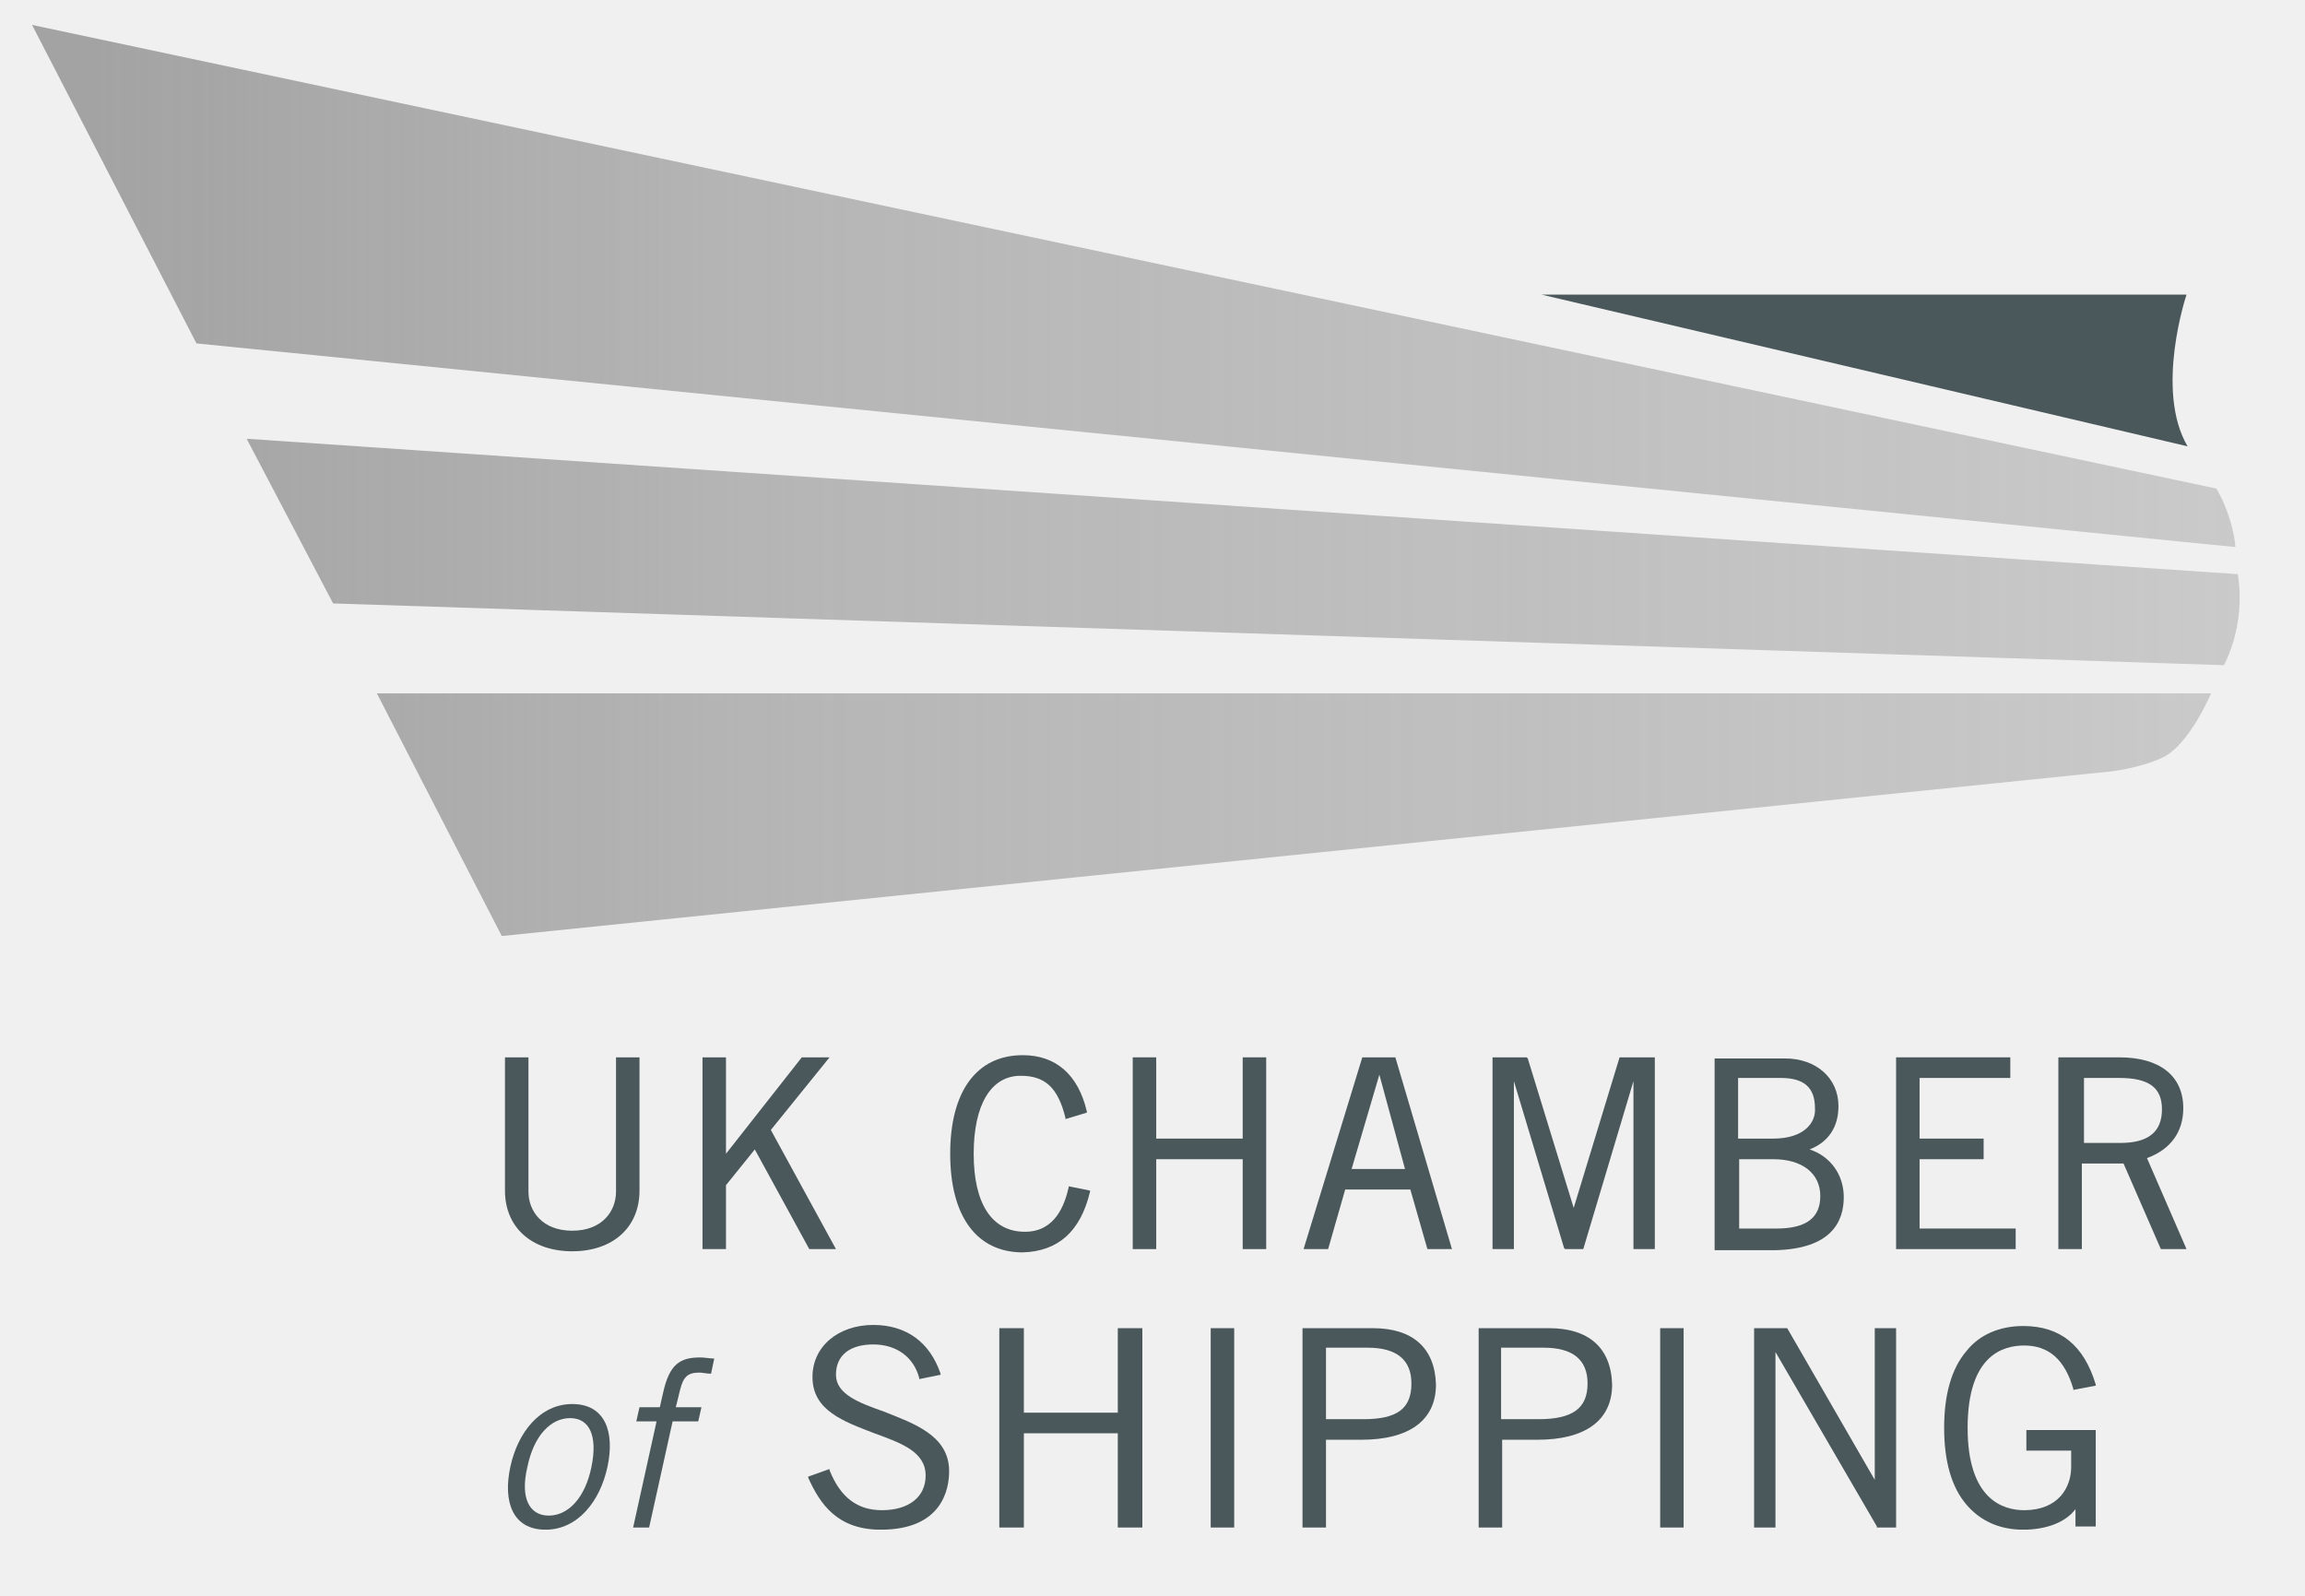
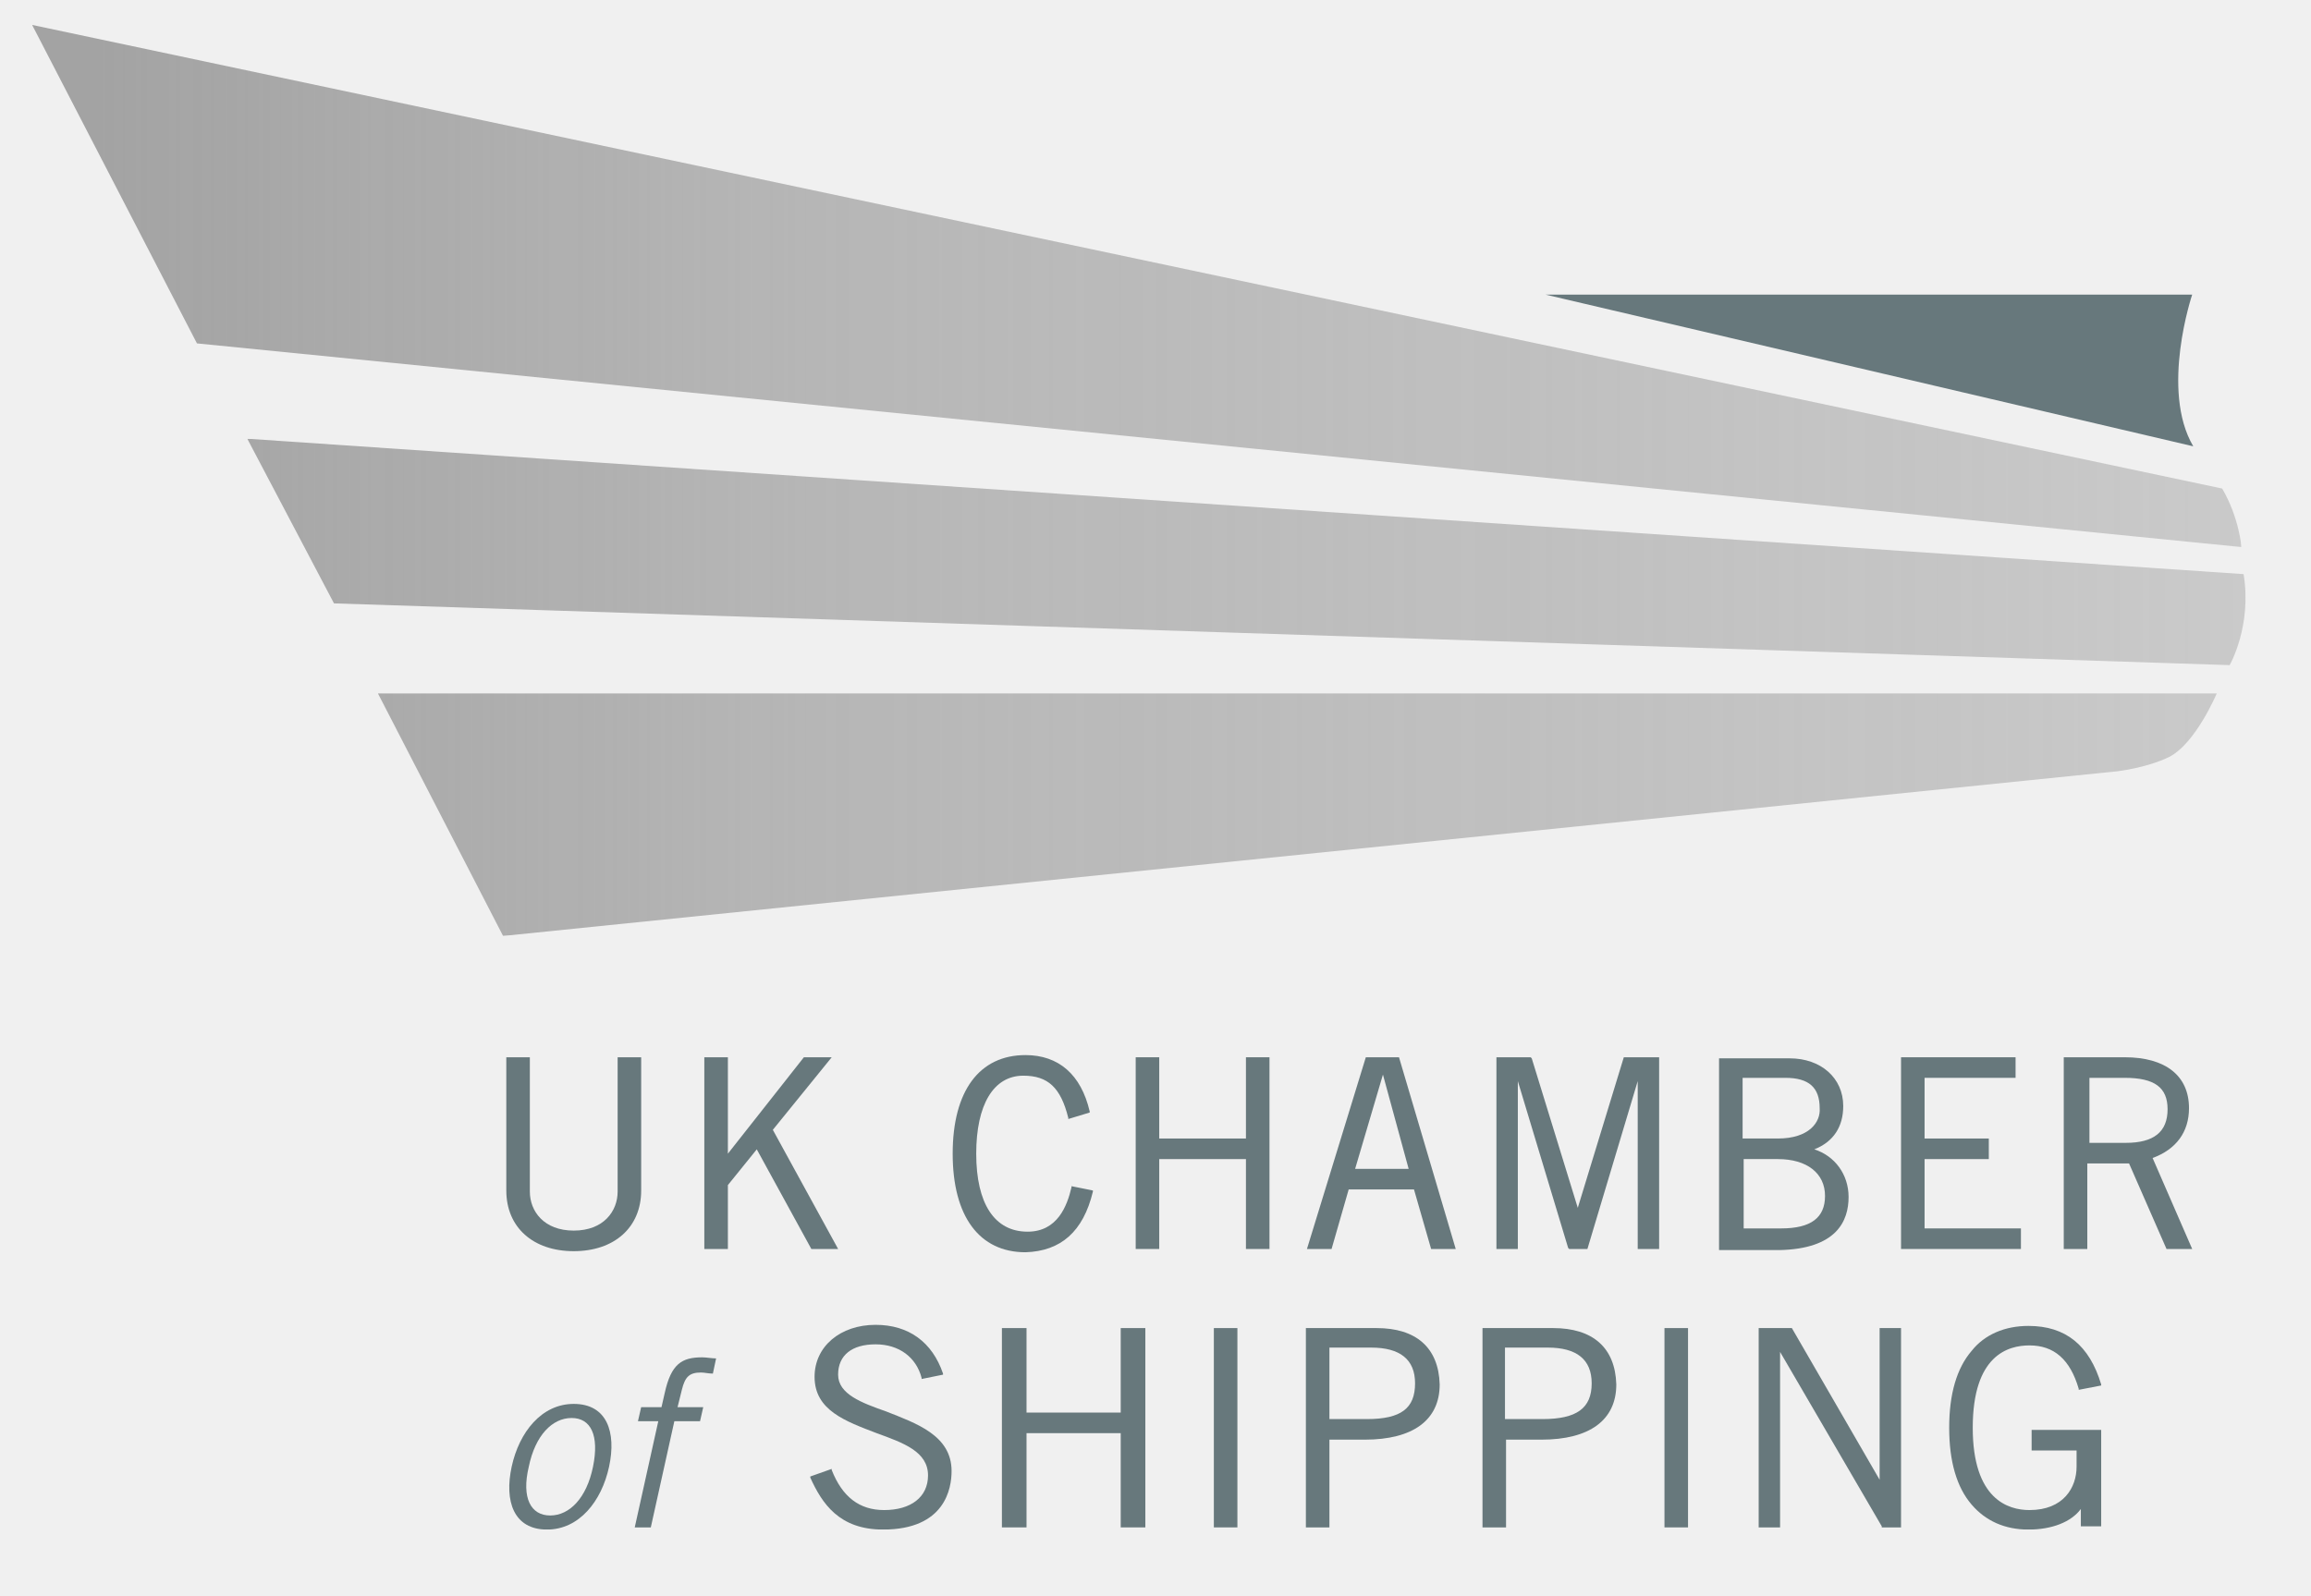
- <svg xmlns="http://www.w3.org/2000/svg" width="52" height="36" viewBox="0 0 52 36" fill="none">
-   <mask id="mask0_334_769" style="mask-type:luminance" maskUnits="userSpaceOnUse" x="0" y="0" width="51" height="13">
-     <path d="M0.723 0.562L4.432 7.747L50.434 12.342C50.434 12.342 50.386 11.682 50.001 11.022L0.723 0.562Z" fill="white" />
+ <svg xmlns="http://www.w3.org/2000/svg" width="139" height="96" viewBox="0 0 139 96" fill="none">
+   <mask id="mask0_605_25749" style="mask-type:luminance" maskUnits="userSpaceOnUse" x="1" y="1" width="134" height="32">
+     <path d="M1.932 1.499L11.846 20.66L134.815 32.913C134.815 32.913 134.687 31.153 133.657 29.393L1.932 1.499Z" fill="white" />
  </mask>
-   <g mask="url(#mask0_334_769)">
-     <path d="M50.434 0.562H0.723V12.342H50.434V0.562Z" fill="url(#paint0_linear_334_769)" />
+   <g mask="url(#mask0_605_25749)">
+     <path d="M134.815 1.499H1.932V32.913H134.815V1.499Z" fill="url(#paint0_linear_605_25749)" />
  </g>
-   <mask id="mask1_334_769" style="mask-type:luminance" maskUnits="userSpaceOnUse" x="5" y="9" width="46" height="7">
-     <path d="M5.564 9.898L7.515 13.613L50.169 15.006C50.169 15.006 50.675 14.126 50.483 12.953L5.564 9.898Z" fill="white" />
+   <mask id="mask1_605_25749" style="mask-type:luminance" maskUnits="userSpaceOnUse" x="14" y="26" width="122" height="15">
+     <path d="M14.873 26.395L20.088 36.301L134.108 40.016C134.108 40.016 135.46 37.67 134.945 34.542L14.873 26.395Z" fill="white" />
  </mask>
-   <g mask="url(#mask1_334_769)">
-     <path d="M50.651 9.898H5.564V15.031H50.651V9.898Z" fill="url(#paint1_linear_334_769)" />
+   <g mask="url(#mask1_605_25749)">
+     <path d="M135.396 26.395H14.873V40.081H135.396V26.395Z" fill="url(#paint1_linear_605_25749)" />
  </g>
-   <mask id="mask2_334_769" style="mask-type:luminance" maskUnits="userSpaceOnUse" x="8" y="15" width="42" height="7">
-     <path d="M8.502 15.642L11.32 21.116L47.641 17.401C47.641 17.401 48.291 17.328 48.797 17.084C49.399 16.79 49.88 15.642 49.88 15.642H8.502Z" fill="white" />
+   <mask id="mask2_605_25749" style="mask-type:luminance" maskUnits="userSpaceOnUse" x="22" y="41" width="112" height="16">
+     <path d="M22.727 41.711L30.259 56.31L127.347 46.403C127.347 46.403 129.085 46.208 130.437 45.556C132.047 44.774 133.334 41.711 133.334 41.711H22.727Z" fill="white" />
  </mask>
-   <g mask="url(#mask2_334_769)">
-     <path d="M49.905 15.642H8.502V21.116H49.905V15.642Z" fill="url(#paint2_linear_334_769)" />
+   <g mask="url(#mask2_605_25749)">
+     <path d="M133.399 41.711H22.727V56.31H133.399V41.711Z" fill="url(#paint2_linear_605_25749)" />
  </g>
-   <mask id="mask3_334_769" style="mask-type:luminance" maskUnits="userSpaceOnUse" x="0" y="0" width="51" height="35">
-     <path d="M50.651 0.562H0.723V34.509H50.651V0.562Z" fill="white" />
+   <mask id="mask3_605_25749" style="mask-type:luminance" maskUnits="userSpaceOnUse" x="1" y="1" width="135" height="92">
+     <path d="M135.395 1.499H1.932V92.025H135.395V1.499Z" fill="white" />
  </mask>
-   <g mask="url(#mask3_334_769)">
-     <path d="M49.351 10.069L34.779 6.647H49.327C49.327 6.647 48.604 8.798 49.351 10.069Z" fill="#4B585B" />
+   <g mask="url(#mask3_605_25749)">
+     <path d="M131.918 26.851L92.967 17.727H131.853C131.853 17.727 129.922 23.462 131.918 26.851Z" fill="#67787C" />
  </g>
-   <mask id="mask4_334_769" style="mask-type:luminance" maskUnits="userSpaceOnUse" x="0" y="0" width="51" height="35">
-     <path d="M50.651 0.562H0.723V34.509H50.651V0.562Z" fill="white" />
+   <mask id="mask4_605_25749" style="mask-type:luminance" maskUnits="userSpaceOnUse" x="1" y="1" width="135" height="92">
+     <path d="M135.395 1.499H1.932V92.025H135.395V1.499Z" fill="white" />
  </mask>
-   <g mask="url(#mask4_334_769)">
-     <path d="M14.427 23.853H13.897V26.884C13.897 27.324 13.584 27.764 12.91 27.764C12.235 27.764 11.922 27.324 11.922 26.884V23.853H11.392V26.859C11.392 27.69 11.994 28.228 12.91 28.228C13.825 28.228 14.427 27.69 14.427 26.859V23.853Z" fill="#4B585B" />
+   <g mask="url(#mask4_605_25749)">
+     <path d="M38.565 63.609H37.149V71.69C37.149 72.864 36.312 74.037 34.509 74.037C32.706 74.037 31.869 72.864 31.869 71.69V63.609H30.453V71.625C30.453 73.841 32.063 75.275 34.509 75.275C36.956 75.275 38.565 73.841 38.565 71.625V63.609Z" fill="#67787C" />
  </g>
-   <mask id="mask5_334_769" style="mask-type:luminance" maskUnits="userSpaceOnUse" x="0" y="0" width="51" height="35">
-     <path d="M50.651 0.562H0.723V34.509H50.651V0.562Z" fill="white" />
+   <mask id="mask5_605_25749" style="mask-type:luminance" maskUnits="userSpaceOnUse" x="1" y="1" width="135" height="92">
+     <path d="M135.395 1.499H1.932V92.025H135.395V1.499Z" fill="white" />
  </mask>
-   <g mask="url(#mask5_334_769)">
-     <path d="M18.859 28.179L17.39 25.491L18.714 23.853H18.088L16.378 26.028V23.853H15.848V28.179H16.378V26.737L17.028 25.931L18.257 28.179H18.859Z" fill="#4B585B" />
+   <g mask="url(#mask5_605_25749)">
+     <path d="M50.411 75.144L46.484 67.975L50.025 63.609H48.351L43.78 69.409V63.609H42.363V75.144H43.78V71.299L45.518 69.149L48.801 75.144H50.411Z" fill="#67787C" />
  </g>
-   <mask id="mask6_334_769" style="mask-type:luminance" maskUnits="userSpaceOnUse" x="0" y="0" width="51" height="35">
-     <path d="M50.651 0.562H0.723V34.509H50.651V0.562Z" fill="white" />
+   <mask id="mask6_605_25749" style="mask-type:luminance" maskUnits="userSpaceOnUse" x="1" y="1" width="135" height="92">
+     <path d="M135.395 1.499H1.932V92.025H135.395V1.499Z" fill="white" />
  </mask>
-   <g mask="url(#mask6_334_769)">
-     <path d="M24.591 26.884V26.859L24.109 26.762V26.786C24.013 27.202 23.796 27.788 23.122 27.788C22.375 27.788 21.966 27.153 21.966 26.029C21.966 24.929 22.351 24.269 23.026 24.269C23.579 24.269 23.869 24.538 24.037 25.222V25.246L24.519 25.1V25.075C24.326 24.244 23.82 23.804 23.074 23.804C22.038 23.804 21.436 24.611 21.436 26.029C21.436 27.446 22.038 28.253 23.074 28.253C23.869 28.228 24.374 27.788 24.591 26.884Z" fill="#4B585B" />
+   <g mask="url(#mask6_605_25749)">
+     <path d="M65.735 71.69V71.625L64.447 71.365V71.43C64.19 72.538 63.61 74.102 61.807 74.102C59.812 74.102 58.717 72.407 58.717 69.409C58.717 66.477 59.747 64.717 61.55 64.717C63.031 64.717 63.803 65.434 64.254 67.259V67.324L65.542 66.933V66.868C65.027 64.652 63.675 63.478 61.679 63.478C58.91 63.478 57.301 65.629 57.301 69.409C57.301 73.189 58.91 75.34 61.679 75.34C63.803 75.275 65.155 74.102 65.735 71.69Z" fill="#67787C" />
  </g>
-   <mask id="mask7_334_769" style="mask-type:luminance" maskUnits="userSpaceOnUse" x="0" y="0" width="51" height="35">
-     <path d="M50.651 0.562H0.723V34.509H50.651V0.562Z" fill="white" />
+   <mask id="mask7_605_25749" style="mask-type:luminance" maskUnits="userSpaceOnUse" x="1" y="1" width="135" height="92">
+     <path d="M135.395 1.499H1.932V92.025H135.395V1.499Z" fill="white" />
  </mask>
-   <g mask="url(#mask7_334_769)">
-     <path d="M28.035 25.686H26.084V23.853H25.554V28.179H26.084V26.151H28.035V28.179H28.565V23.853H28.035V25.686Z" fill="#4B585B" />
+   <g mask="url(#mask7_605_25749)">
+     <path d="M74.94 68.497H69.725V63.609H68.309V75.144H69.725V69.735H74.94V75.144H76.356V63.609H74.94V68.497Z" fill="#67787C" />
  </g>
-   <mask id="mask8_334_769" style="mask-type:luminance" maskUnits="userSpaceOnUse" x="0" y="0" width="51" height="35">
-     <path d="M50.651 0.562H0.723V34.509H50.651V0.562Z" fill="white" />
+   <mask id="mask8_605_25749" style="mask-type:luminance" maskUnits="userSpaceOnUse" x="1" y="1" width="135" height="92">
+     <path d="M135.395 1.499H1.932V92.025H135.395V1.499Z" fill="white" />
  </mask>
-   <g mask="url(#mask8_334_769)">
-     <path d="M31.479 23.853H30.733L29.408 28.179H29.962L30.347 26.835H31.817L32.202 28.179H32.756L31.479 23.853ZM31.118 24.244L31.696 26.371H30.492L31.118 24.244Z" fill="#4B585B" />
+   <g mask="url(#mask8_605_25749)">
+     <path d="M84.146 63.609H82.15L78.609 75.144H80.09L81.12 71.56H85.047L86.078 75.144H87.558L84.146 63.609ZM83.18 64.652L84.726 70.322H81.507L83.18 64.652Z" fill="#67787C" />
  </g>
-   <mask id="mask9_334_769" style="mask-type:luminance" maskUnits="userSpaceOnUse" x="0" y="0" width="51" height="35">
-     <path d="M50.651 0.562H0.723V34.509H50.651V0.562Z" fill="white" />
+   <mask id="mask9_605_25749" style="mask-type:luminance" maskUnits="userSpaceOnUse" x="1" y="1" width="135" height="92">
+     <path d="M135.395 1.499H1.932V92.025H135.395V1.499Z" fill="white" />
  </mask>
-   <g mask="url(#mask9_334_769)">
-     <path d="M35.502 27.25L34.466 23.878L34.442 23.853H33.671V28.179H34.153V24.391L35.285 28.155L35.309 28.179H35.718L36.85 24.391V28.179H37.332V23.853H36.537L35.502 27.25Z" fill="#4B585B" />
+   <g mask="url(#mask9_605_25749)">
+     <path d="M94.899 72.668L92.13 63.674L92.066 63.609H90.006V75.144H91.293V65.043L94.319 75.079L94.384 75.144H95.478L98.504 65.043V75.144H99.792V63.609H97.667L94.899 72.668Z" fill="#67787C" />
  </g>
-   <mask id="mask10_334_769" style="mask-type:luminance" maskUnits="userSpaceOnUse" x="0" y="0" width="51" height="35">
-     <path d="M50.651 0.562H0.723V34.509H50.651V0.562Z" fill="white" />
+   <mask id="mask10_605_25749" style="mask-type:luminance" maskUnits="userSpaceOnUse" x="1" y="1" width="135" height="92">
+     <path d="M135.395 1.499H1.932V92.025H135.395V1.499Z" fill="white" />
  </mask>
-   <g mask="url(#mask10_334_769)">
-     <path d="M41.595 27.006C41.595 26.493 41.282 26.077 40.824 25.931C41.258 25.76 41.475 25.417 41.475 24.953C41.475 24.318 40.969 23.878 40.27 23.878H38.681V28.204H40.03C41.33 28.179 41.595 27.544 41.595 27.006ZM40.078 27.715H39.235V26.151H40.005C40.656 26.151 41.065 26.468 41.065 26.982C41.065 27.47 40.752 27.715 40.078 27.715ZM40.005 25.686H39.211V24.318H40.174C40.704 24.318 40.945 24.538 40.945 25.002C40.969 25.32 40.704 25.686 40.005 25.686Z" fill="#4B585B" />
+   <g mask="url(#mask10_605_25749)">
+     <path d="M111.187 72.016C111.187 70.648 110.35 69.54 109.126 69.149C110.285 68.693 110.865 67.78 110.865 66.542C110.865 64.847 109.513 63.674 107.646 63.674H103.396V75.21H107.002C110.478 75.145 111.187 73.45 111.187 72.016ZM107.131 73.906H104.877V69.735H106.937C108.676 69.735 109.77 70.583 109.77 71.951C109.77 73.255 108.933 73.906 107.131 73.906ZM106.937 68.497H104.813V64.847H107.388C108.805 64.847 109.448 65.434 109.448 66.672C109.513 67.519 108.805 68.497 106.937 68.497Z" fill="#67787C" />
  </g>
-   <mask id="mask11_334_769" style="mask-type:luminance" maskUnits="userSpaceOnUse" x="0" y="0" width="51" height="35">
-     <path d="M50.651 0.562H0.723V34.509H50.651V0.562Z" fill="white" />
+   <mask id="mask11_605_25749" style="mask-type:luminance" maskUnits="userSpaceOnUse" x="1" y="1" width="135" height="92">
+     <path d="M135.395 1.499H1.932V92.025H135.395V1.499Z" fill="white" />
  </mask>
-   <g mask="url(#mask11_334_769)">
-     <path d="M45.473 27.715H43.305V26.151H44.75V25.686H43.305V24.318H45.352V23.853H42.775V28.179H45.473V27.715Z" fill="#4B585B" />
+   <g mask="url(#mask11_605_25749)">
+     <path d="M121.553 73.906H115.758V69.735H119.621V68.497H115.758V64.847H121.231V63.609H114.342V75.144H121.553V73.906Z" fill="#67787C" />
  </g>
-   <mask id="mask12_334_769" style="mask-type:luminance" maskUnits="userSpaceOnUse" x="0" y="0" width="51" height="35">
-     <path d="M50.651 0.562H0.723V34.509H50.651V0.562Z" fill="white" />
+   <mask id="mask12_605_25749" style="mask-type:luminance" maskUnits="userSpaceOnUse" x="1" y="1" width="135" height="92">
+     <path d="M135.395 1.499H1.932V92.025H135.395V1.499Z" fill="white" />
  </mask>
-   <g mask="url(#mask12_334_769)">
-     <path d="M48.435 26.126C48.965 25.931 49.254 25.54 49.254 25.002C49.254 24.269 48.724 23.853 47.809 23.853H46.436V28.179H46.966V26.248H47.906L48.748 28.179H49.327L48.435 26.126ZM46.99 24.318H47.809C48.483 24.318 48.773 24.538 48.773 25.026C48.773 25.54 48.459 25.784 47.833 25.784H47.014V24.318H46.99Z" fill="#4B585B" />
+   <g mask="url(#mask12_605_25749)">
+     <path d="M129.473 69.67C130.889 69.149 131.662 68.106 131.662 66.672C131.662 64.717 130.245 63.609 127.799 63.609H124.129V75.144H125.545V69.996H128.056L130.31 75.144H131.855L129.473 69.67ZM125.61 64.847H127.799C129.601 64.847 130.374 65.434 130.374 66.737C130.374 68.106 129.537 68.758 127.863 68.758H125.674V64.847H125.61Z" fill="#67787C" />
  </g>
-   <mask id="mask13_334_769" style="mask-type:luminance" maskUnits="userSpaceOnUse" x="0" y="0" width="51" height="35">
-     <path d="M50.651 0.562H0.723V34.509H50.651V0.562Z" fill="white" />
+   <mask id="mask13_605_25749" style="mask-type:luminance" maskUnits="userSpaceOnUse" x="1" y="1" width="135" height="92">
+     <path d="M135.395 1.499H1.932V92.025H135.395V1.499Z" fill="white" />
  </mask>
-   <g mask="url(#mask13_334_769)">
-     <path d="M19.942 31.845C19.389 31.65 18.859 31.454 18.859 31.014C18.859 30.574 19.172 30.33 19.702 30.33C20.232 30.33 20.617 30.623 20.737 31.087V31.112L21.219 31.014V30.99C20.978 30.281 20.448 29.89 19.702 29.89C18.907 29.89 18.329 30.379 18.329 31.063C18.329 31.821 19.027 32.065 19.726 32.334C20.328 32.554 20.882 32.749 20.882 33.287C20.882 33.776 20.497 34.069 19.894 34.069C19.34 34.069 18.955 33.776 18.714 33.165V33.14L18.233 33.312V33.336C18.497 33.922 18.883 34.509 19.87 34.509C21.267 34.509 21.412 33.58 21.412 33.189C21.412 32.383 20.617 32.114 19.942 31.845Z" fill="#4B585B" />
+   <g mask="url(#mask13_605_25749)">
+     <path d="M53.307 84.92C51.827 84.399 50.41 83.878 50.41 82.704C50.41 81.531 51.247 80.88 52.664 80.88C54.08 80.88 55.11 81.662 55.432 82.9V82.965L56.72 82.704V82.639C56.076 80.749 54.659 79.707 52.664 79.707C50.539 79.707 48.994 81.01 48.994 82.835C48.994 84.855 50.861 85.507 52.728 86.224C54.337 86.81 55.818 87.332 55.818 88.766C55.818 90.069 54.788 90.851 53.179 90.851C51.698 90.851 50.668 90.069 50.024 88.44V88.375L48.736 88.831V88.896C49.444 90.46 50.475 92.024 53.114 92.024C56.848 92.024 57.235 89.548 57.235 88.505C57.235 86.354 55.11 85.637 53.307 84.92Z" fill="#67787C" />
  </g>
-   <mask id="mask14_334_769" style="mask-type:luminance" maskUnits="userSpaceOnUse" x="0" y="0" width="51" height="35">
-     <path d="M50.651 0.562H0.723V34.509H50.651V0.562Z" fill="white" />
+   <mask id="mask14_605_25749" style="mask-type:luminance" maskUnits="userSpaceOnUse" x="1" y="1" width="135" height="92">
+     <path d="M135.395 1.499H1.932V92.025H135.395V1.499Z" fill="white" />
  </mask>
-   <g mask="url(#mask14_334_769)">
-     <path d="M25.217 31.869H23.098V29.963H22.544V34.46H23.098V32.334H25.217V34.46H25.771V29.963H25.217V31.869Z" fill="#4B585B" />
+   <g mask="url(#mask14_605_25749)">
+     <path d="M67.408 84.986H61.742V79.902H60.262V91.894H61.742V86.224H67.408V91.894H68.889V79.902H67.408V84.986Z" fill="#67787C" />
  </g>
-   <mask id="mask15_334_769" style="mask-type:luminance" maskUnits="userSpaceOnUse" x="0" y="0" width="51" height="35">
-     <path d="M50.651 0.562H0.723V34.509H50.651V0.562Z" fill="white" />
+   <mask id="mask15_605_25749" style="mask-type:luminance" maskUnits="userSpaceOnUse" x="1" y="1" width="135" height="92">
+     <path d="M135.395 1.499H1.932V92.025H135.395V1.499Z" fill="white" />
  </mask>
-   <g mask="url(#mask15_334_769)">
-     <path d="M27.843 29.963H27.313V34.46H27.843V29.963Z" fill="#4B585B" />
+   <g mask="url(#mask15_605_25749)">
+     <path d="M74.426 79.902H73.01V91.894H74.426V79.902Z" fill="#67787C" />
  </g>
-   <mask id="mask16_334_769" style="mask-type:luminance" maskUnits="userSpaceOnUse" x="0" y="0" width="51" height="35">
-     <path d="M50.651 0.562H0.723V34.509H50.651V0.562Z" fill="white" />
+   <mask id="mask16_605_25749" style="mask-type:luminance" maskUnits="userSpaceOnUse" x="1" y="1" width="135" height="92">
+     <path d="M135.395 1.499H1.932V92.025H135.395V1.499Z" fill="white" />
  </mask>
-   <g mask="url(#mask16_334_769)">
-     <path d="M30.974 29.963H29.384V34.46H29.914V32.48H30.709C31.793 32.48 32.395 32.041 32.395 31.234C32.37 30.403 31.865 29.963 30.974 29.963ZM30.757 32.016H29.914V30.403H30.853C31.503 30.403 31.841 30.672 31.841 31.21C31.841 31.772 31.528 32.016 30.757 32.016Z" fill="#4B585B" />
+   <g mask="url(#mask16_605_25749)">
+     <path d="M82.794 79.902H78.545V91.894H79.961V86.615H82.086C84.983 86.615 86.593 85.442 86.593 83.291C86.528 81.076 85.176 79.902 82.794 79.902ZM82.215 85.377H79.961V81.076H82.472C84.21 81.076 85.112 81.792 85.112 83.226C85.112 84.725 84.275 85.377 82.215 85.377Z" fill="#67787C" />
  </g>
-   <mask id="mask17_334_769" style="mask-type:luminance" maskUnits="userSpaceOnUse" x="0" y="0" width="51" height="35">
-     <path d="M50.651 0.562H0.723V34.509H50.651V0.562Z" fill="white" />
+   <mask id="mask17_605_25749" style="mask-type:luminance" maskUnits="userSpaceOnUse" x="1" y="1" width="135" height="92">
+     <path d="M135.395 1.499H1.932V92.025H135.395V1.499Z" fill="white" />
  </mask>
-   <g mask="url(#mask17_334_769)">
-     <path d="M34.948 29.963H33.358V34.46H33.888V32.48H34.683C35.767 32.48 36.369 32.041 36.369 31.234C36.345 30.403 35.839 29.963 34.948 29.963ZM34.707 32.016H33.864V30.403H34.827C35.477 30.403 35.815 30.672 35.815 31.21C35.815 31.772 35.477 32.016 34.707 32.016Z" fill="#4B585B" />
+   <g mask="url(#mask17_605_25749)">
+     <path d="M93.417 79.902H89.168V91.894H90.584V86.615H92.709C95.606 86.615 97.216 85.442 97.216 83.291C97.151 81.076 95.799 79.902 93.417 79.902ZM92.773 85.377H90.52V81.076H93.095C94.834 81.076 95.735 81.792 95.735 83.226C95.735 84.725 94.834 85.377 92.773 85.377Z" fill="#67787C" />
  </g>
-   <mask id="mask18_334_769" style="mask-type:luminance" maskUnits="userSpaceOnUse" x="0" y="0" width="51" height="35">
-     <path d="M50.651 0.562H0.723V34.509H50.651V0.562Z" fill="white" />
+   <mask id="mask18_605_25749" style="mask-type:luminance" maskUnits="userSpaceOnUse" x="1" y="1" width="135" height="92">
+     <path d="M135.395 1.499H1.932V92.025H135.395V1.499Z" fill="white" />
  </mask>
-   <g mask="url(#mask18_334_769)">
-     <path d="M37.982 29.963H37.453V34.46H37.982V29.963Z" fill="#4B585B" />
+   <g mask="url(#mask18_605_25749)">
+     <path d="M101.53 79.902H100.113V91.894H101.53V79.902Z" fill="#67787C" />
  </g>
-   <mask id="mask19_334_769" style="mask-type:luminance" maskUnits="userSpaceOnUse" x="0" y="0" width="51" height="35">
-     <path d="M50.651 0.562H0.723V34.509H50.651V0.562Z" fill="white" />
+   <mask id="mask19_605_25749" style="mask-type:luminance" maskUnits="userSpaceOnUse" x="1" y="1" width="135" height="92">
+     <path d="M135.395 1.499H1.932V92.025H135.395V1.499Z" fill="white" />
  </mask>
-   <g mask="url(#mask19_334_769)">
-     <path d="M42.294 33.385L40.319 29.963H39.572V34.46H40.054V30.501L42.342 34.436V34.46H42.775V29.963H42.294V33.385Z" fill="#4B585B" />
+   <g mask="url(#mask19_605_25749)">
+     <path d="M113.054 89.027L107.775 79.902H105.779V91.894H107.067V81.336L113.183 91.829V91.894H114.342V79.902H113.054V89.027Z" fill="#67787C" />
  </g>
-   <mask id="mask20_334_769" style="mask-type:luminance" maskUnits="userSpaceOnUse" x="0" y="0" width="51" height="35">
-     <path d="M50.651 0.562H0.723V34.509H50.651V0.562Z" fill="white" />
+   <mask id="mask20_605_25749" style="mask-type:luminance" maskUnits="userSpaceOnUse" x="1" y="1" width="135" height="92">
+     <path d="M135.395 1.499H1.932V92.025H135.395V1.499Z" fill="white" />
  </mask>
-   <g mask="url(#mask20_334_769)">
-     <path d="M45.666 30.354C46.219 30.354 46.581 30.672 46.773 31.332V31.356L47.279 31.259V31.234C47.014 30.354 46.484 29.914 45.642 29.914C45.112 29.914 44.654 30.11 44.365 30.476C44.028 30.867 43.859 31.454 43.859 32.212C43.859 32.969 44.028 33.556 44.365 33.947C44.678 34.313 45.112 34.509 45.642 34.509C46.171 34.509 46.605 34.338 46.822 34.045V34.436H47.279V32.261H45.714V32.725H46.725V33.092C46.725 33.556 46.436 34.069 45.666 34.069C45.184 34.069 44.389 33.825 44.389 32.212C44.389 30.574 45.184 30.354 45.666 30.354Z" fill="#4B585B" />
+   <g mask="url(#mask20_605_25749)">
+     <path d="M122.067 80.945C123.548 80.945 124.513 81.792 125.028 83.552V83.617L126.38 83.356V83.291C125.672 80.945 124.256 79.772 122.003 79.772C120.586 79.772 119.363 80.293 118.59 81.271C117.689 82.314 117.238 83.878 117.238 85.898C117.238 87.919 117.689 89.483 118.59 90.525C119.427 91.503 120.586 92.025 122.003 92.025C123.419 92.025 124.578 91.568 125.157 90.786V91.829H126.38V86.029H122.196V87.267H124.9V88.245C124.9 89.483 124.127 90.851 122.067 90.851C120.779 90.851 118.655 90.2 118.655 85.898C118.655 81.532 120.779 80.945 122.067 80.945Z" fill="#67787C" />
  </g>
-   <mask id="mask21_334_769" style="mask-type:luminance" maskUnits="userSpaceOnUse" x="0" y="0" width="51" height="35">
-     <path d="M50.651 0.562H0.723V34.509H50.651V0.562Z" fill="white" />
+   <mask id="mask21_605_25749" style="mask-type:luminance" maskUnits="userSpaceOnUse" x="1" y="1" width="135" height="92">
+     <path d="M135.395 1.499H1.932V92.025H135.395V1.499Z" fill="white" />
  </mask>
-   <g mask="url(#mask21_334_769)">
-     <path d="M12.91 31.674C12.187 31.674 11.681 32.309 11.513 33.092C11.344 33.874 11.561 34.509 12.307 34.509C13.03 34.509 13.536 33.874 13.704 33.092C13.873 32.309 13.656 31.674 12.91 31.674ZM13.343 33.092C13.199 33.8 12.813 34.191 12.38 34.191C11.946 34.191 11.729 33.8 11.898 33.092C12.043 32.383 12.428 31.992 12.861 31.992C13.295 31.992 13.488 32.383 13.343 33.092Z" fill="#4B585B" />
+   <g mask="url(#mask21_605_25749)">
+     <path d="M34.509 84.464C32.578 84.464 31.226 86.159 30.775 88.244C30.324 90.33 30.904 92.024 32.9 92.024C34.831 92.024 36.183 90.33 36.634 88.244C37.084 86.159 36.505 84.464 34.509 84.464ZM35.668 88.244C35.282 90.134 34.252 91.177 33.093 91.177C31.934 91.177 31.354 90.134 31.805 88.244C32.191 86.354 33.221 85.312 34.38 85.312C35.539 85.312 36.054 86.354 35.668 88.244Z" fill="#67787C" />
  </g>
-   <mask id="mask22_334_769" style="mask-type:luminance" maskUnits="userSpaceOnUse" x="0" y="0" width="51" height="35">
-     <path d="M50.651 0.562H0.723V34.509H50.651V0.562Z" fill="white" />
+   <mask id="mask22_605_25749" style="mask-type:luminance" maskUnits="userSpaceOnUse" x="1" y="1" width="135" height="92">
+     <path d="M135.395 1.499H1.932V92.025H135.395V1.499Z" fill="white" />
  </mask>
-   <g mask="url(#mask22_334_769)">
-     <path d="M14.957 31.43L14.885 31.747H14.427L14.355 32.065H14.812L14.283 34.46H14.644L15.174 32.065H15.752L15.824 31.747H15.246L15.342 31.356C15.415 31.063 15.511 30.965 15.776 30.965C15.848 30.965 15.944 30.99 16.041 30.99L16.113 30.648C16.017 30.648 15.896 30.623 15.8 30.623C15.342 30.623 15.101 30.77 14.957 31.43Z" fill="#4B585B" />
+   <g mask="url(#mask22_605_25749)">
+     <path d="M39.98 83.813L39.787 84.66H38.564L38.371 85.507H39.594L38.178 91.894H39.144L40.56 85.507H42.105L42.298 84.66H40.753L41.011 83.617C41.204 82.835 41.461 82.575 42.169 82.575C42.362 82.575 42.62 82.64 42.878 82.64L43.071 81.727C42.813 81.727 42.491 81.662 42.234 81.662C41.011 81.662 40.367 82.053 39.98 83.813Z" fill="#67787C" />
  </g>
  <defs>
-     <linearGradient id="paint0_linear_334_769" x1="2.174" y1="6.455" x2="50.761" y2="6.455" gradientUnits="userSpaceOnUse">
+     <linearGradient id="paint0_linear_605_25749" x1="5.81" y1="17.215" x2="135.688" y2="17.215" gradientUnits="userSpaceOnUse">
      <stop stop-color="#A3A3A3" />
      <stop offset="0.33" stop-color="#A3A3A3" stop-opacity="0.75" />
      <stop offset="1" stop-color="#A3A3A3" stop-opacity="0.5" />
    </linearGradient>
-     <linearGradient id="paint1_linear_334_769" x1="2.174" y1="12.463" x2="50.761" y2="12.463" gradientUnits="userSpaceOnUse">
+     <linearGradient id="paint1_linear_605_25749" x1="5.811" y1="33.235" x2="135.689" y2="33.235" gradientUnits="userSpaceOnUse">
      <stop stop-color="#A3A3A3" />
      <stop offset="0.33" stop-color="#A3A3A3" stop-opacity="0.75" />
      <stop offset="1" stop-color="#A3A3A3" stop-opacity="0.5" />
    </linearGradient>
-     <linearGradient id="paint2_linear_334_769" x1="2.174" y1="18.374" x2="50.761" y2="18.374" gradientUnits="userSpaceOnUse">
+     <linearGradient id="paint2_linear_605_25749" x1="5.81" y1="48.997" x2="135.688" y2="48.997" gradientUnits="userSpaceOnUse">
      <stop stop-color="#A3A3A3" />
      <stop offset="0.33" stop-color="#A3A3A3" stop-opacity="0.75" />
      <stop offset="1" stop-color="#A3A3A3" stop-opacity="0.5" />
    </linearGradient>
  </defs>
</svg>
